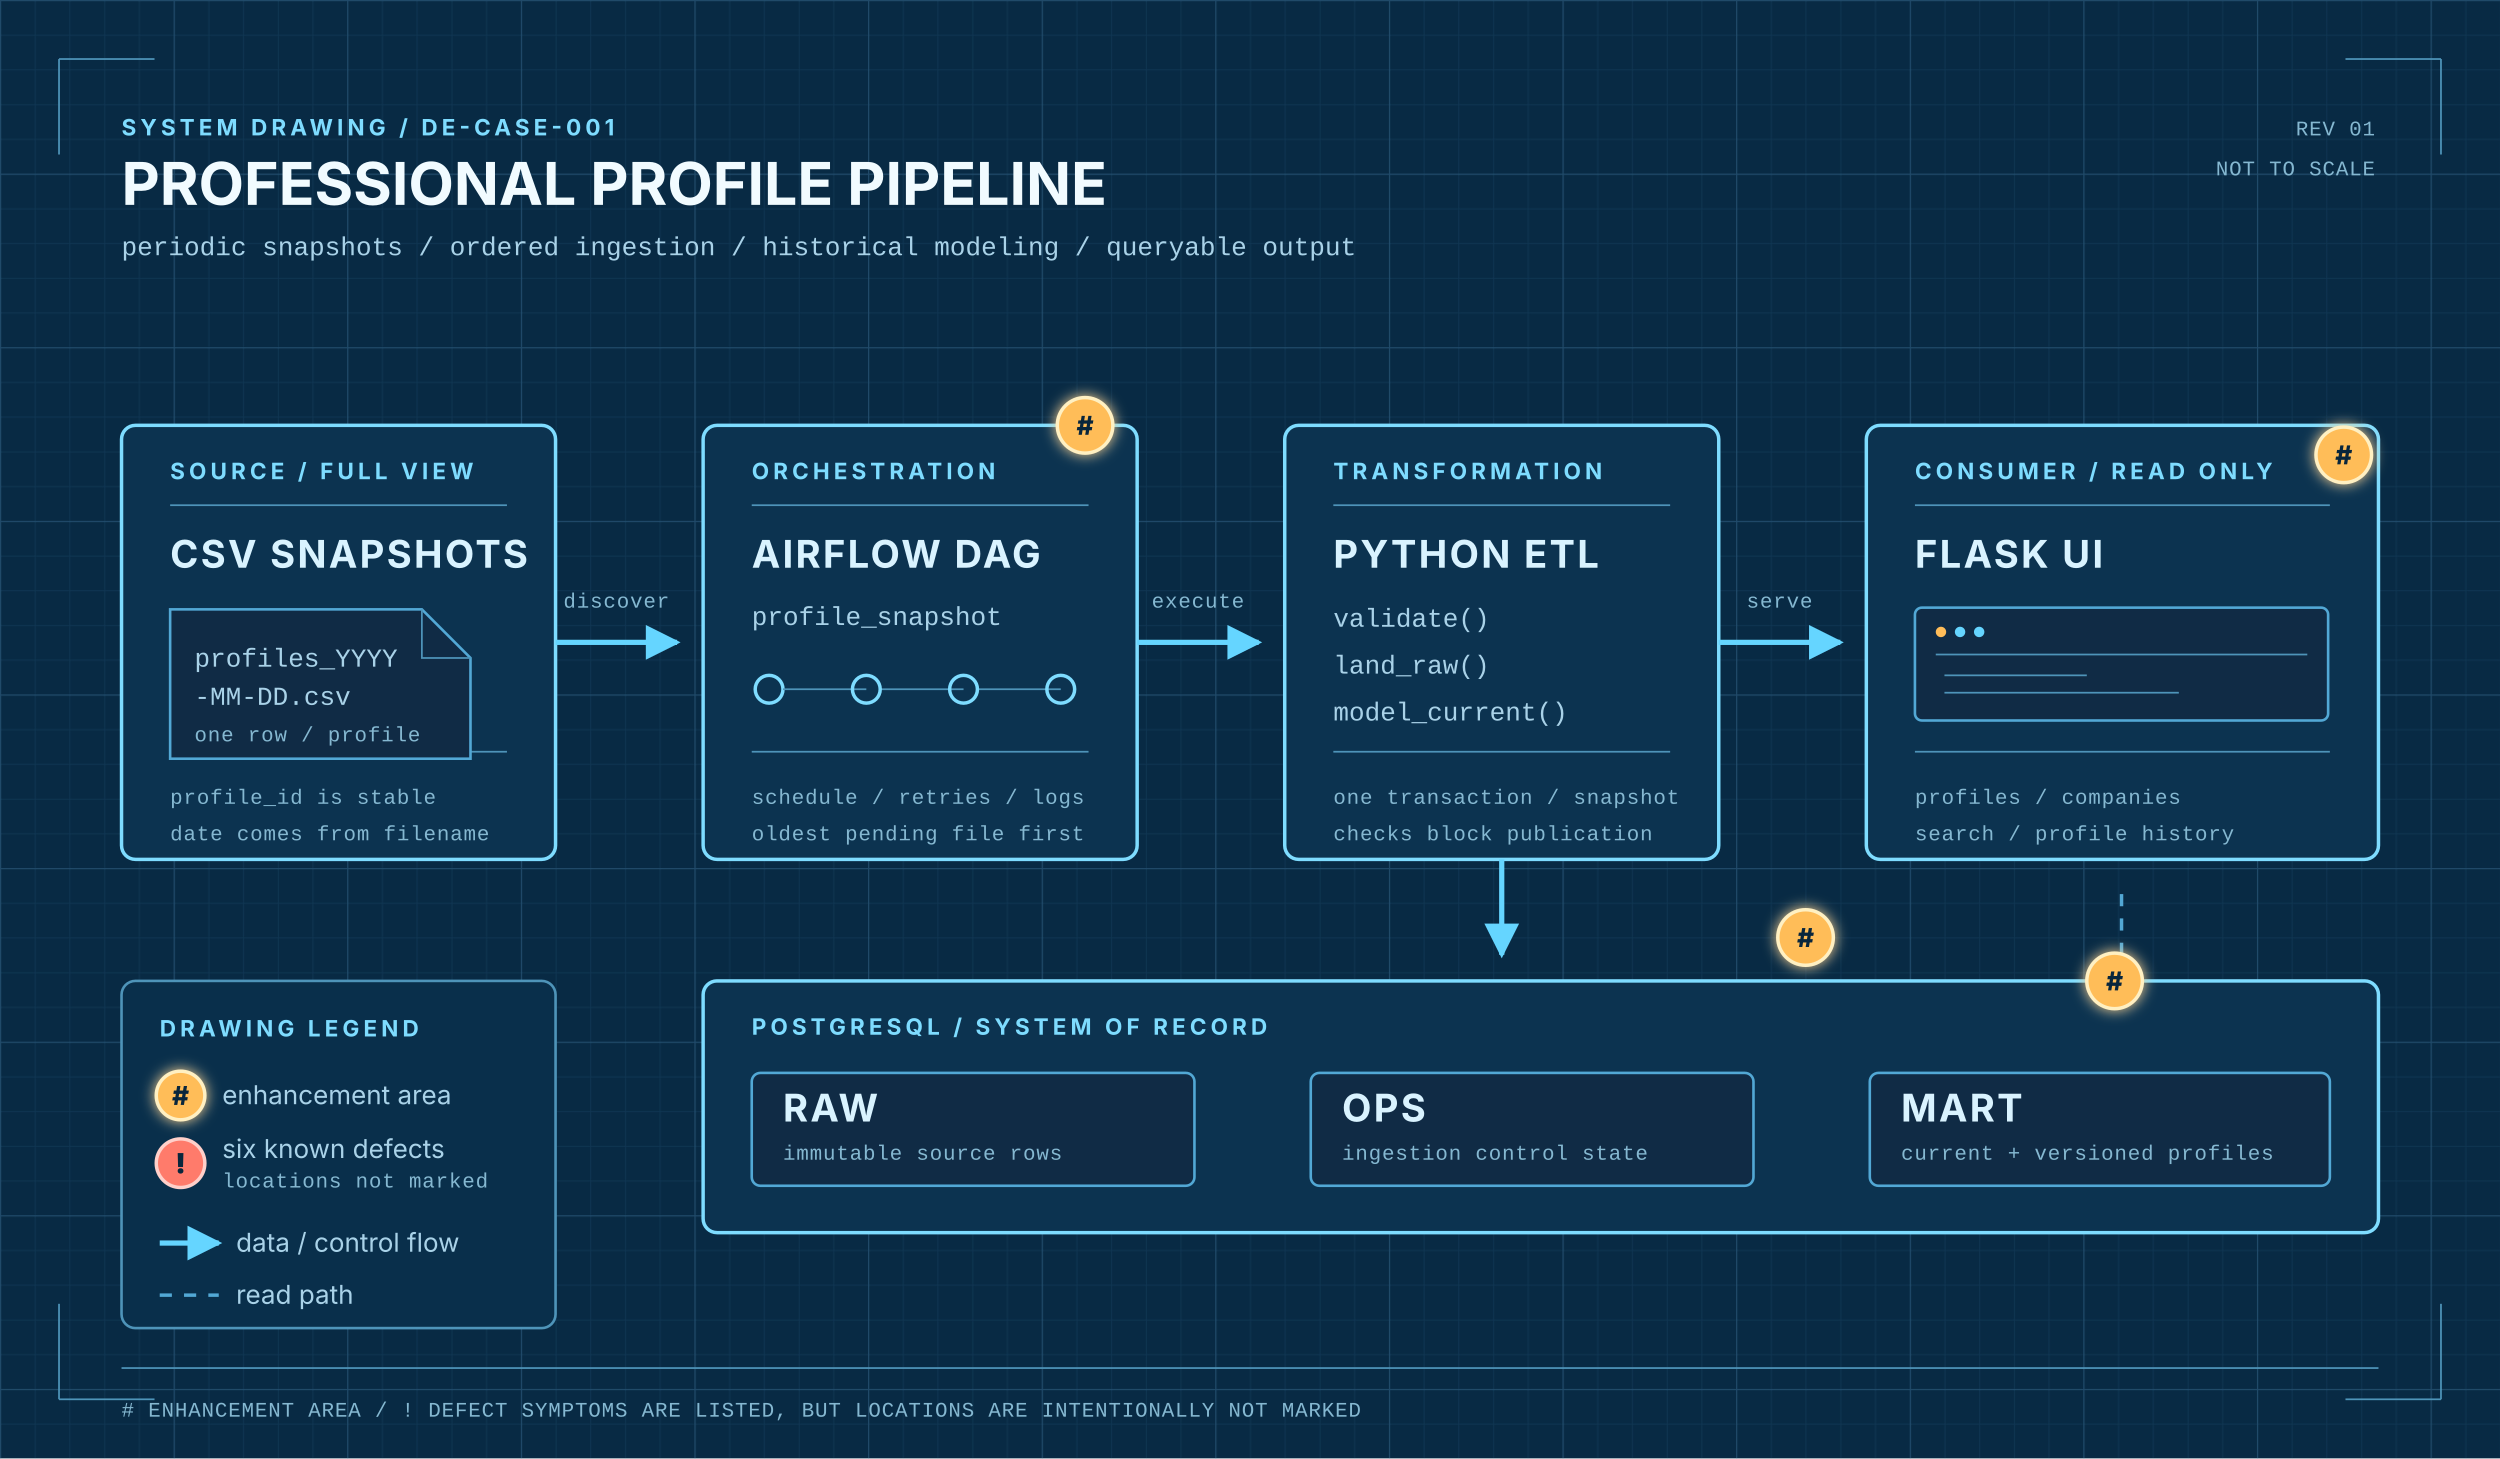
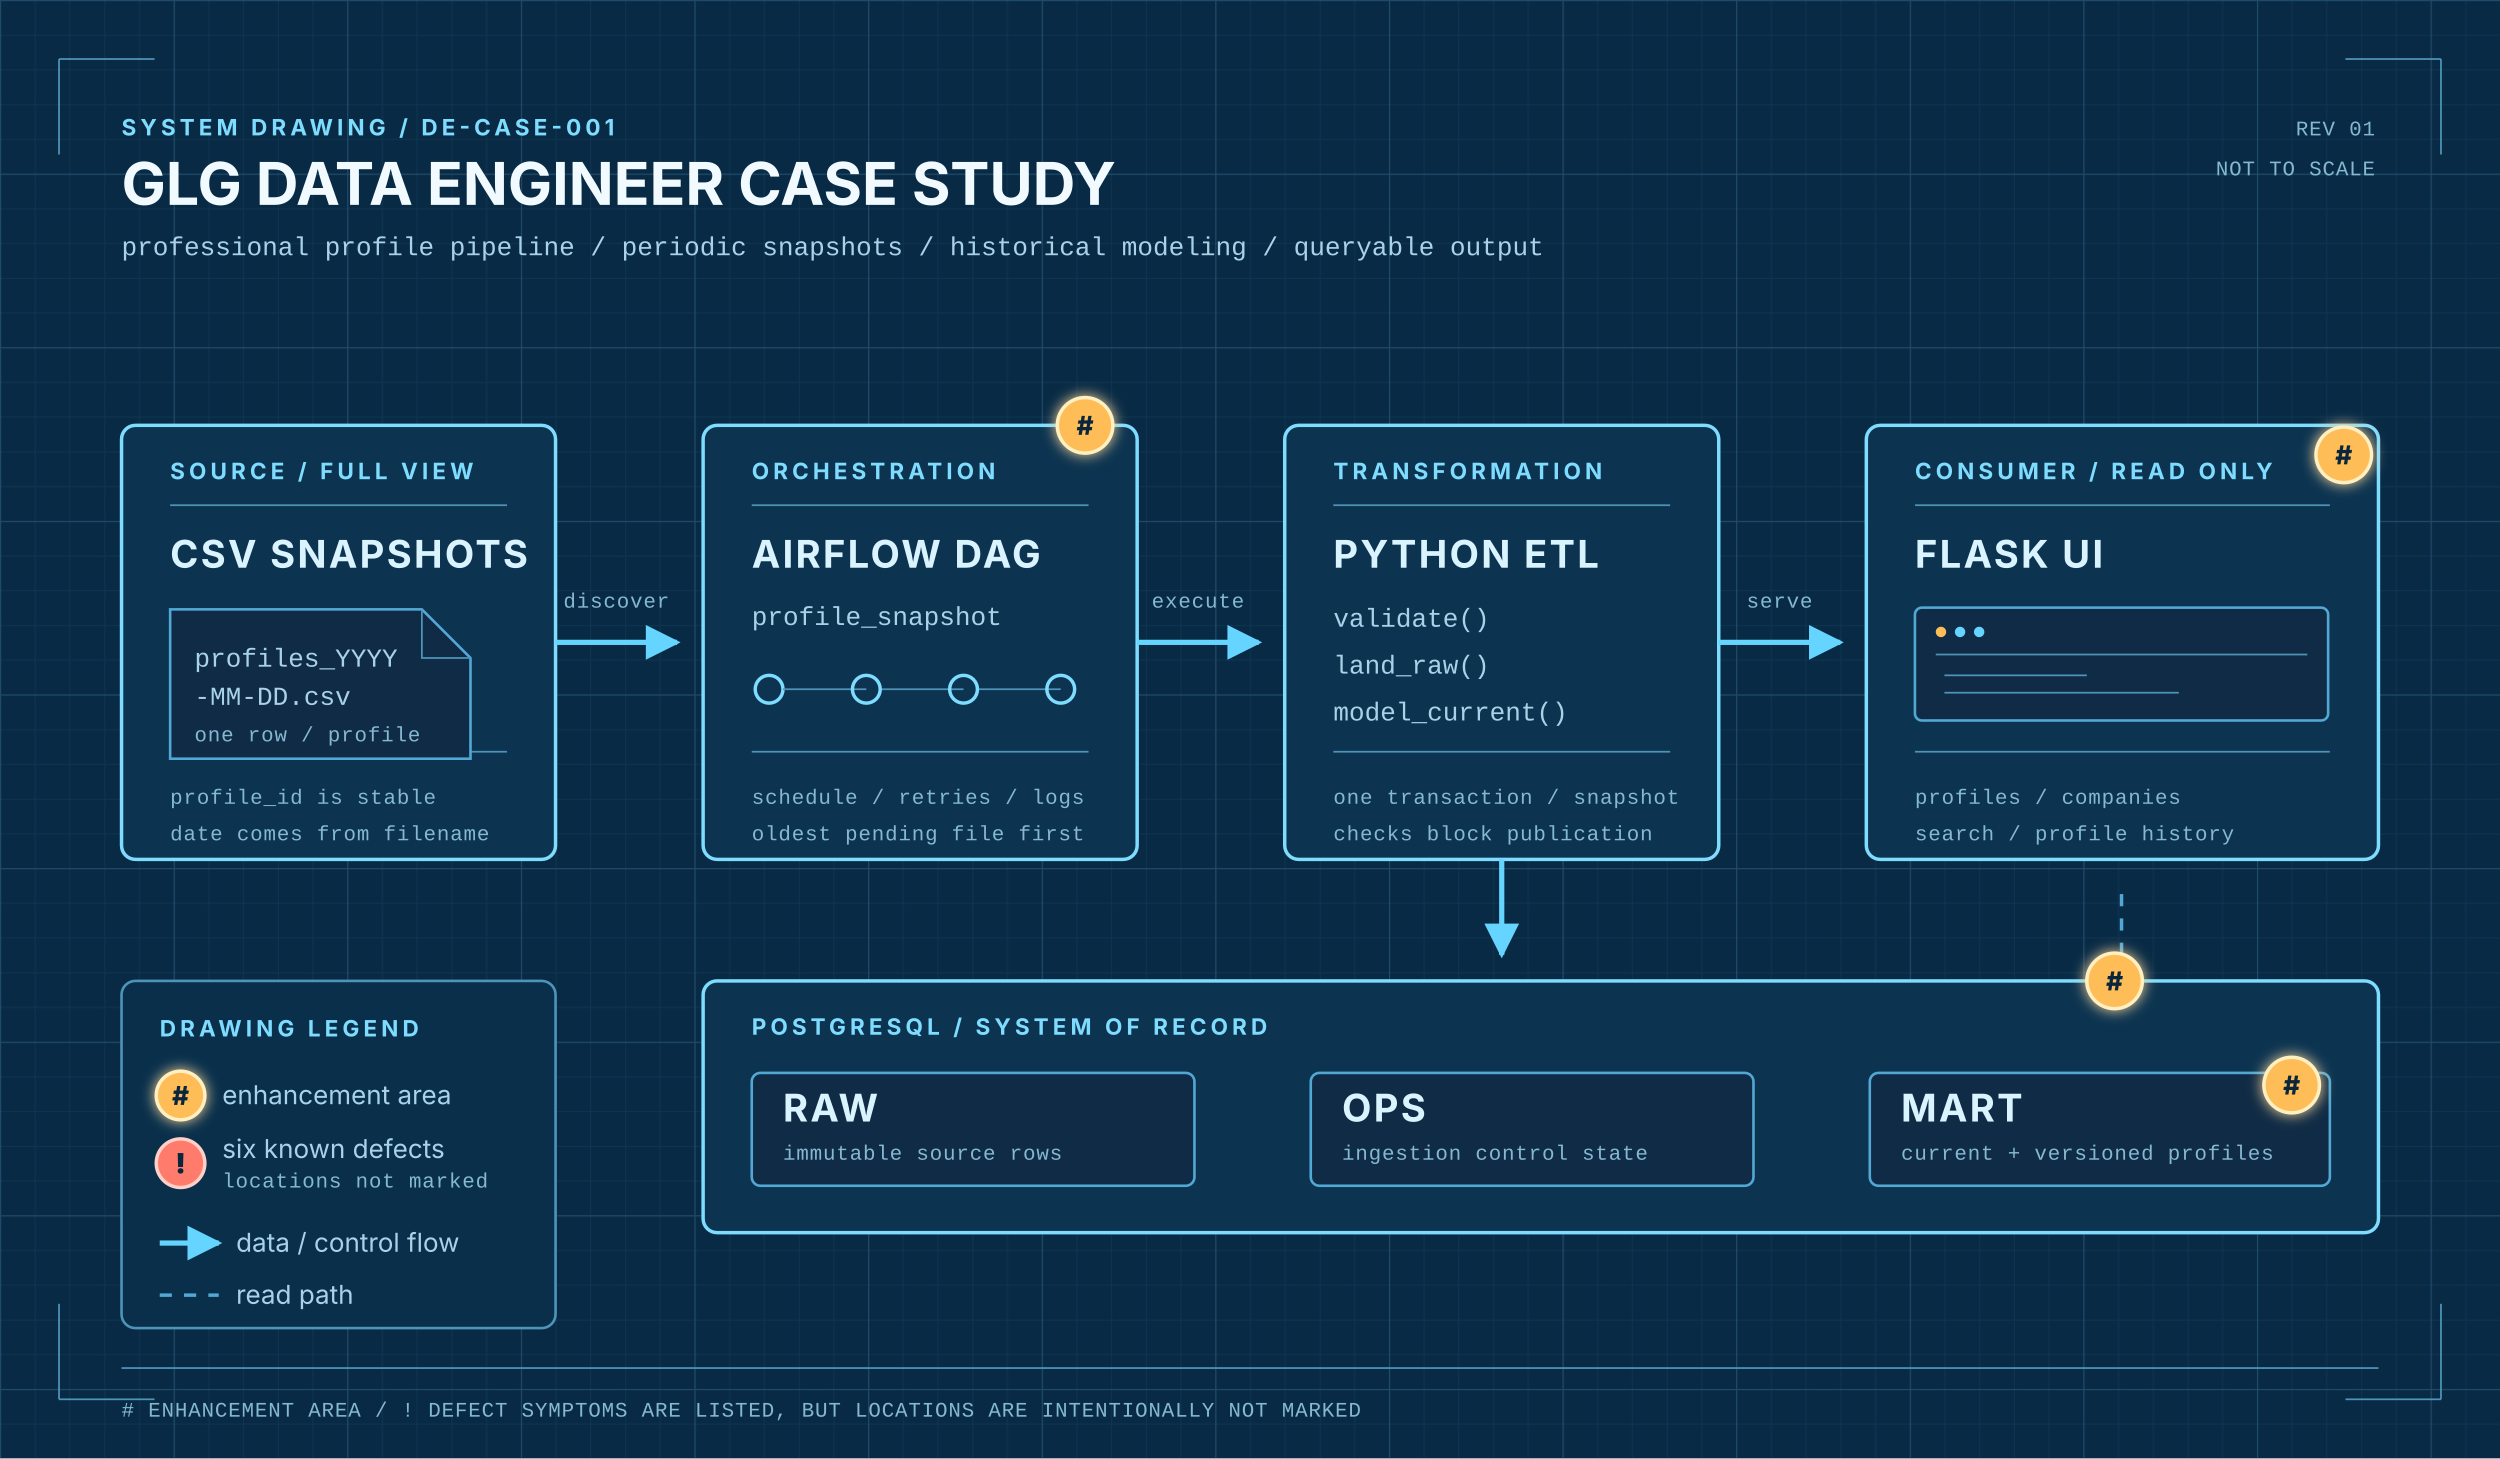
<svg xmlns="http://www.w3.org/2000/svg" width="1440" height="840" viewBox="0 0 1440 840" role="img" aria-labelledby="title description">
  <description id="description">Blueprint diagram showing CSV snapshots flowing through Airflow and Python ETL into PostgreSQL raw, operations, and mart schemas, then to a Flask application. Hash markers identify enhancement areas. Known defect locations are intentionally not marked.</description>
  <defs>
    <pattern id="minorGrid" width="20" height="20" patternUnits="userSpaceOnUse">
      <path d="M20 0H0V20" fill="none" stroke="#2d6086" stroke-width="1" opacity=".22" />
    </pattern>
    <pattern id="majorGrid" width="100" height="100" patternUnits="userSpaceOnUse">
      <rect width="100" height="100" fill="url(#minorGrid)" />
      <path d="M100 0H0V100" fill="none" stroke="#4a80a8" stroke-width="1.5" opacity=".28" />
    </pattern>
    <filter id="glow" x="-40%" y="-40%" width="180%" height="180%">
      <feGaussianBlur stdDeviation="4" result="blur" />
      <feMerge>
        <feMergeNode in="blur" />
        <feMergeNode in="SourceGraphic" />
      </feMerge>
    </filter>
    <marker id="arrow" viewBox="0 0 12 12" refX="10" refY="6" markerWidth="8" markerHeight="8" orient="auto-start-reverse">
      <path d="M1 1l10 5-10 5z" fill="#65d5ff" />
    </marker>
    <style>
      .sans { font-family: Inter, ui-sans-serif, system-ui, -apple-system, "Segoe UI", sans-serif; }
      .mono { font-family: "SFMono-Regular", Consolas, "Liberation Mono", monospace; }
      .label { fill: #d9f3ff; font-size: 22px; font-weight: 700; letter-spacing: .06em; }
      .eyebrow { fill: #7edcff; font-size: 13px; font-weight: 700; letter-spacing: .18em; }
      .detail { fill: #a9d2e8; font-size: 15px; }
      .tiny { fill: #85b8d1; font-size: 12px; letter-spacing: .04em; }
      .box { fill: #0c3350; stroke: #7edcff; stroke-width: 2; }
      .box-alt { fill: #102b45; stroke: #52a8d5; stroke-width: 1.5; }
      .line { fill: none; stroke: #65d5ff; stroke-width: 3; marker-end: url(#arrow); }
      .dash { fill: none; stroke: #52a8d5; stroke-width: 2; stroke-dasharray: 7 7; }
      .dimension { fill: none; stroke: #4e94b9; stroke-width: 1; }
      .marker { fill: #ffbd59; stroke: #fff0c2; stroke-width: 2; filter: url(#glow); }
      .marker-text { fill: #09263c; font-size: 15px; font-weight: 800; text-anchor: middle; dominant-baseline: central; }
      .defect { fill: #ff7b6b; stroke: #ffd0ca; stroke-width: 2; }
      .defect-text { fill: #09263c; font-size: 16px; font-weight: 900; text-anchor: middle; dominant-baseline: central; }
    </style>
  </defs>
  <rect width="1440" height="840" fill="#082a44" />
  <rect width="1440" height="840" fill="url(#majorGrid)" />
  <path d="M34 34h55M34 34v55M1406 34h-55M1406 34v55M34 806h55M34 806v-55M1406 806h-55M1406 806v-55" class="dimension" stroke-width="3" />
  <text x="70" y="78" class="sans eyebrow">SYSTEM DRAWING / DE-CASE-001</text>
-   <text x="70" y="118" class="sans" fill="#f1fbff" font-size="34" font-weight="750">PROFESSIONAL PROFILE PIPELINE</text>
-   <text x="70" y="147" class="mono detail">periodic snapshots / ordered ingestion / historical modeling / queryable output</text>
+   <text x="70" y="118" class="sans" fill="#f1fbff" font-size="34" font-weight="750">GLG DATA ENGINEER CASE STUDY</text>
+   <text x="70" y="147" class="mono detail">professional profile pipeline / periodic snapshots / historical modeling / queryable output</text>
  <text x="1368" y="78" class="mono tiny" text-anchor="end">REV 01</text>
  <text x="1368" y="101" class="mono tiny" text-anchor="end">NOT TO SCALE</text>
  <g transform="translate(70 245)">
    <rect width="250" height="250" rx="8" class="box" />
    <path d="M28 46h194M28 188h194" class="dimension" />
    <text x="28" y="31" class="sans eyebrow">SOURCE / FULL VIEW</text>
    <text x="28" y="82" class="sans label">CSV SNAPSHOTS</text>
    <g transform="translate(28 106)">
      <path d="M0 0h145l28 28v58H0z" class="box-alt" />
      <path d="M145 0v28h28" class="dimension" />
      <text x="14" y="33" class="mono detail">profiles_YYYY</text>
      <text x="14" y="55" class="mono detail">-MM-DD.csv</text>
      <text x="14" y="76" class="mono tiny">one row / profile</text>
    </g>
    <text x="28" y="218" class="mono tiny">profile_id is stable</text>
    <text x="28" y="239" class="mono tiny">date comes from filename</text>
  </g>
  <g transform="translate(405 245)">
    <rect width="250" height="250" rx="8" class="box" />
    <path d="M28 46h194M28 188h194" class="dimension" />
    <text x="28" y="31" class="sans eyebrow">ORCHESTRATION</text>
    <text x="28" y="82" class="sans label">AIRFLOW DAG</text>
    <text x="28" y="115" class="mono detail">profile_snapshot</text>
    <g transform="translate(28 142)">
      <circle cx="10" cy="10" r="8" fill="none" stroke="#7edcff" stroke-width="2" />
      <path d="M18 10h48M74 10h48M130 10h48" class="dimension" stroke-width="2" />
      <circle cx="66" cy="10" r="8" fill="none" stroke="#7edcff" stroke-width="2" />
      <circle cx="122" cy="10" r="8" fill="none" stroke="#7edcff" stroke-width="2" />
      <circle cx="178" cy="10" r="8" fill="none" stroke="#7edcff" stroke-width="2" />
    </g>
    <text x="28" y="218" class="mono tiny">schedule / retries / logs</text>
    <text x="28" y="239" class="mono tiny">oldest pending file first</text>
  </g>
  <g transform="translate(740 245)">
    <rect width="250" height="250" rx="8" class="box" />
    <path d="M28 46h194M28 188h194" class="dimension" />
    <text x="28" y="31" class="sans eyebrow">TRANSFORMATION</text>
    <text x="28" y="82" class="sans label">PYTHON ETL</text>
    <text x="28" y="116" class="mono detail">validate()</text>
    <text x="28" y="143" class="mono detail">land_raw()</text>
    <text x="28" y="170" class="mono detail">model_current()</text>
    <text x="28" y="218" class="mono tiny">one transaction / snapshot</text>
    <text x="28" y="239" class="mono tiny">checks block publication</text>
  </g>
  <g transform="translate(1075 245)">
    <rect width="295" height="250" rx="8" class="box" />
    <path d="M28 46h239M28 188h239" class="dimension" />
    <text x="28" y="31" class="sans eyebrow">CONSUMER / READ ONLY</text>
    <text x="28" y="82" class="sans label">FLASK UI</text>
    <g transform="translate(28 105)">
      <rect width="238" height="65" rx="4" class="box-alt" />
      <circle cx="15" cy="14" r="3" fill="#ffbd59" />
      <circle cx="26" cy="14" r="3" fill="#65d5ff" />
      <circle cx="37" cy="14" r="3" fill="#65d5ff" />
      <path d="M12 27h214M17 39h82M17 49h135" class="dimension" />
    </g>
    <text x="28" y="218" class="mono tiny">profiles / companies</text>
    <text x="28" y="239" class="mono tiny">search / profile history</text>
  </g>
  <path d="M320 370h70" class="line" />
  <path d="M655 370h70" class="line" />
  <path d="M990 370h70" class="line" />
  <text x="355" y="350" class="mono tiny" text-anchor="middle">discover</text>
  <text x="690" y="350" class="mono tiny" text-anchor="middle">execute</text>
  <text x="1025" y="350" class="mono tiny" text-anchor="middle">serve</text>
  <g transform="translate(405 565)">
    <rect width="965" height="145" rx="8" class="box" />
    <text x="28" y="31" class="sans eyebrow">POSTGRESQL / SYSTEM OF RECORD</text>
    <g transform="translate(28 53)">
      <rect width="255" height="65" rx="5" class="box-alt" />
      <text x="18" y="28" class="sans label" font-size="18">RAW</text>
      <text x="18" y="50" class="mono tiny">immutable source rows</text>
    </g>
    <g transform="translate(350 53)">
      <rect width="255" height="65" rx="5" class="box-alt" />
      <text x="18" y="28" class="sans label" font-size="18">OPS</text>
      <text x="18" y="50" class="mono tiny">ingestion control state</text>
    </g>
    <g transform="translate(672 53)">
      <rect width="265" height="65" rx="5" class="box-alt" />
      <text x="18" y="28" class="sans label" font-size="18">MART</text>
      <text x="18" y="50" class="mono tiny">current + versioned profiles</text>
    </g>
  </g>
  <path d="M865 495v55" class="line" />
  <path d="M1222 550v-40" class="dash" />
  <g transform="translate(625 245)">
    <circle r="16" class="marker" />
    <text class="sans marker-text">#</text>
  </g>
-   <g transform="translate(1040 540)">
+   <g transform="translate(1320 625)">
    <circle r="16" class="marker" />
    <text class="sans marker-text">#</text>
  </g>
  <g transform="translate(1218 565)">
    <circle r="16" class="marker" />
    <text class="sans marker-text">#</text>
  </g>
  <g transform="translate(1350 262)">
    <circle r="16" class="marker" />
    <text class="sans marker-text">#</text>
  </g>
  <g transform="translate(70 565)">
    <rect width="250" height="200" rx="8" fill="#092f4b" stroke="#4e94b9" stroke-width="1.5" />
    <text x="22" y="32" class="sans eyebrow">DRAWING LEGEND</text>
    <circle cx="34" cy="66" r="14" class="marker" />
    <text x="34" y="66" class="sans marker-text">#</text>
    <text x="58" y="71" class="sans detail">enhancement area</text>
    <circle cx="34" cy="105" r="14" class="defect" />
    <text x="34" y="105" class="sans defect-text">!</text>
    <text x="58" y="102" class="sans detail">six known defects</text>
    <text x="58" y="119" class="mono tiny">locations not marked</text>
    <path d="M22 151h34" class="line" marker-end="none" />
    <text x="66" y="156" class="sans detail">data / control flow</text>
    <path d="M22 181h34" class="dash" />
    <text x="66" y="186" class="sans detail">read path</text>
  </g>
  <path d="M70 788h1300" class="dimension" />
  <text x="70" y="816" class="mono tiny"># ENHANCEMENT AREA   /   ! DEFECT SYMPTOMS ARE LISTED, BUT LOCATIONS ARE INTENTIONALLY NOT MARKED</text>
</svg>
